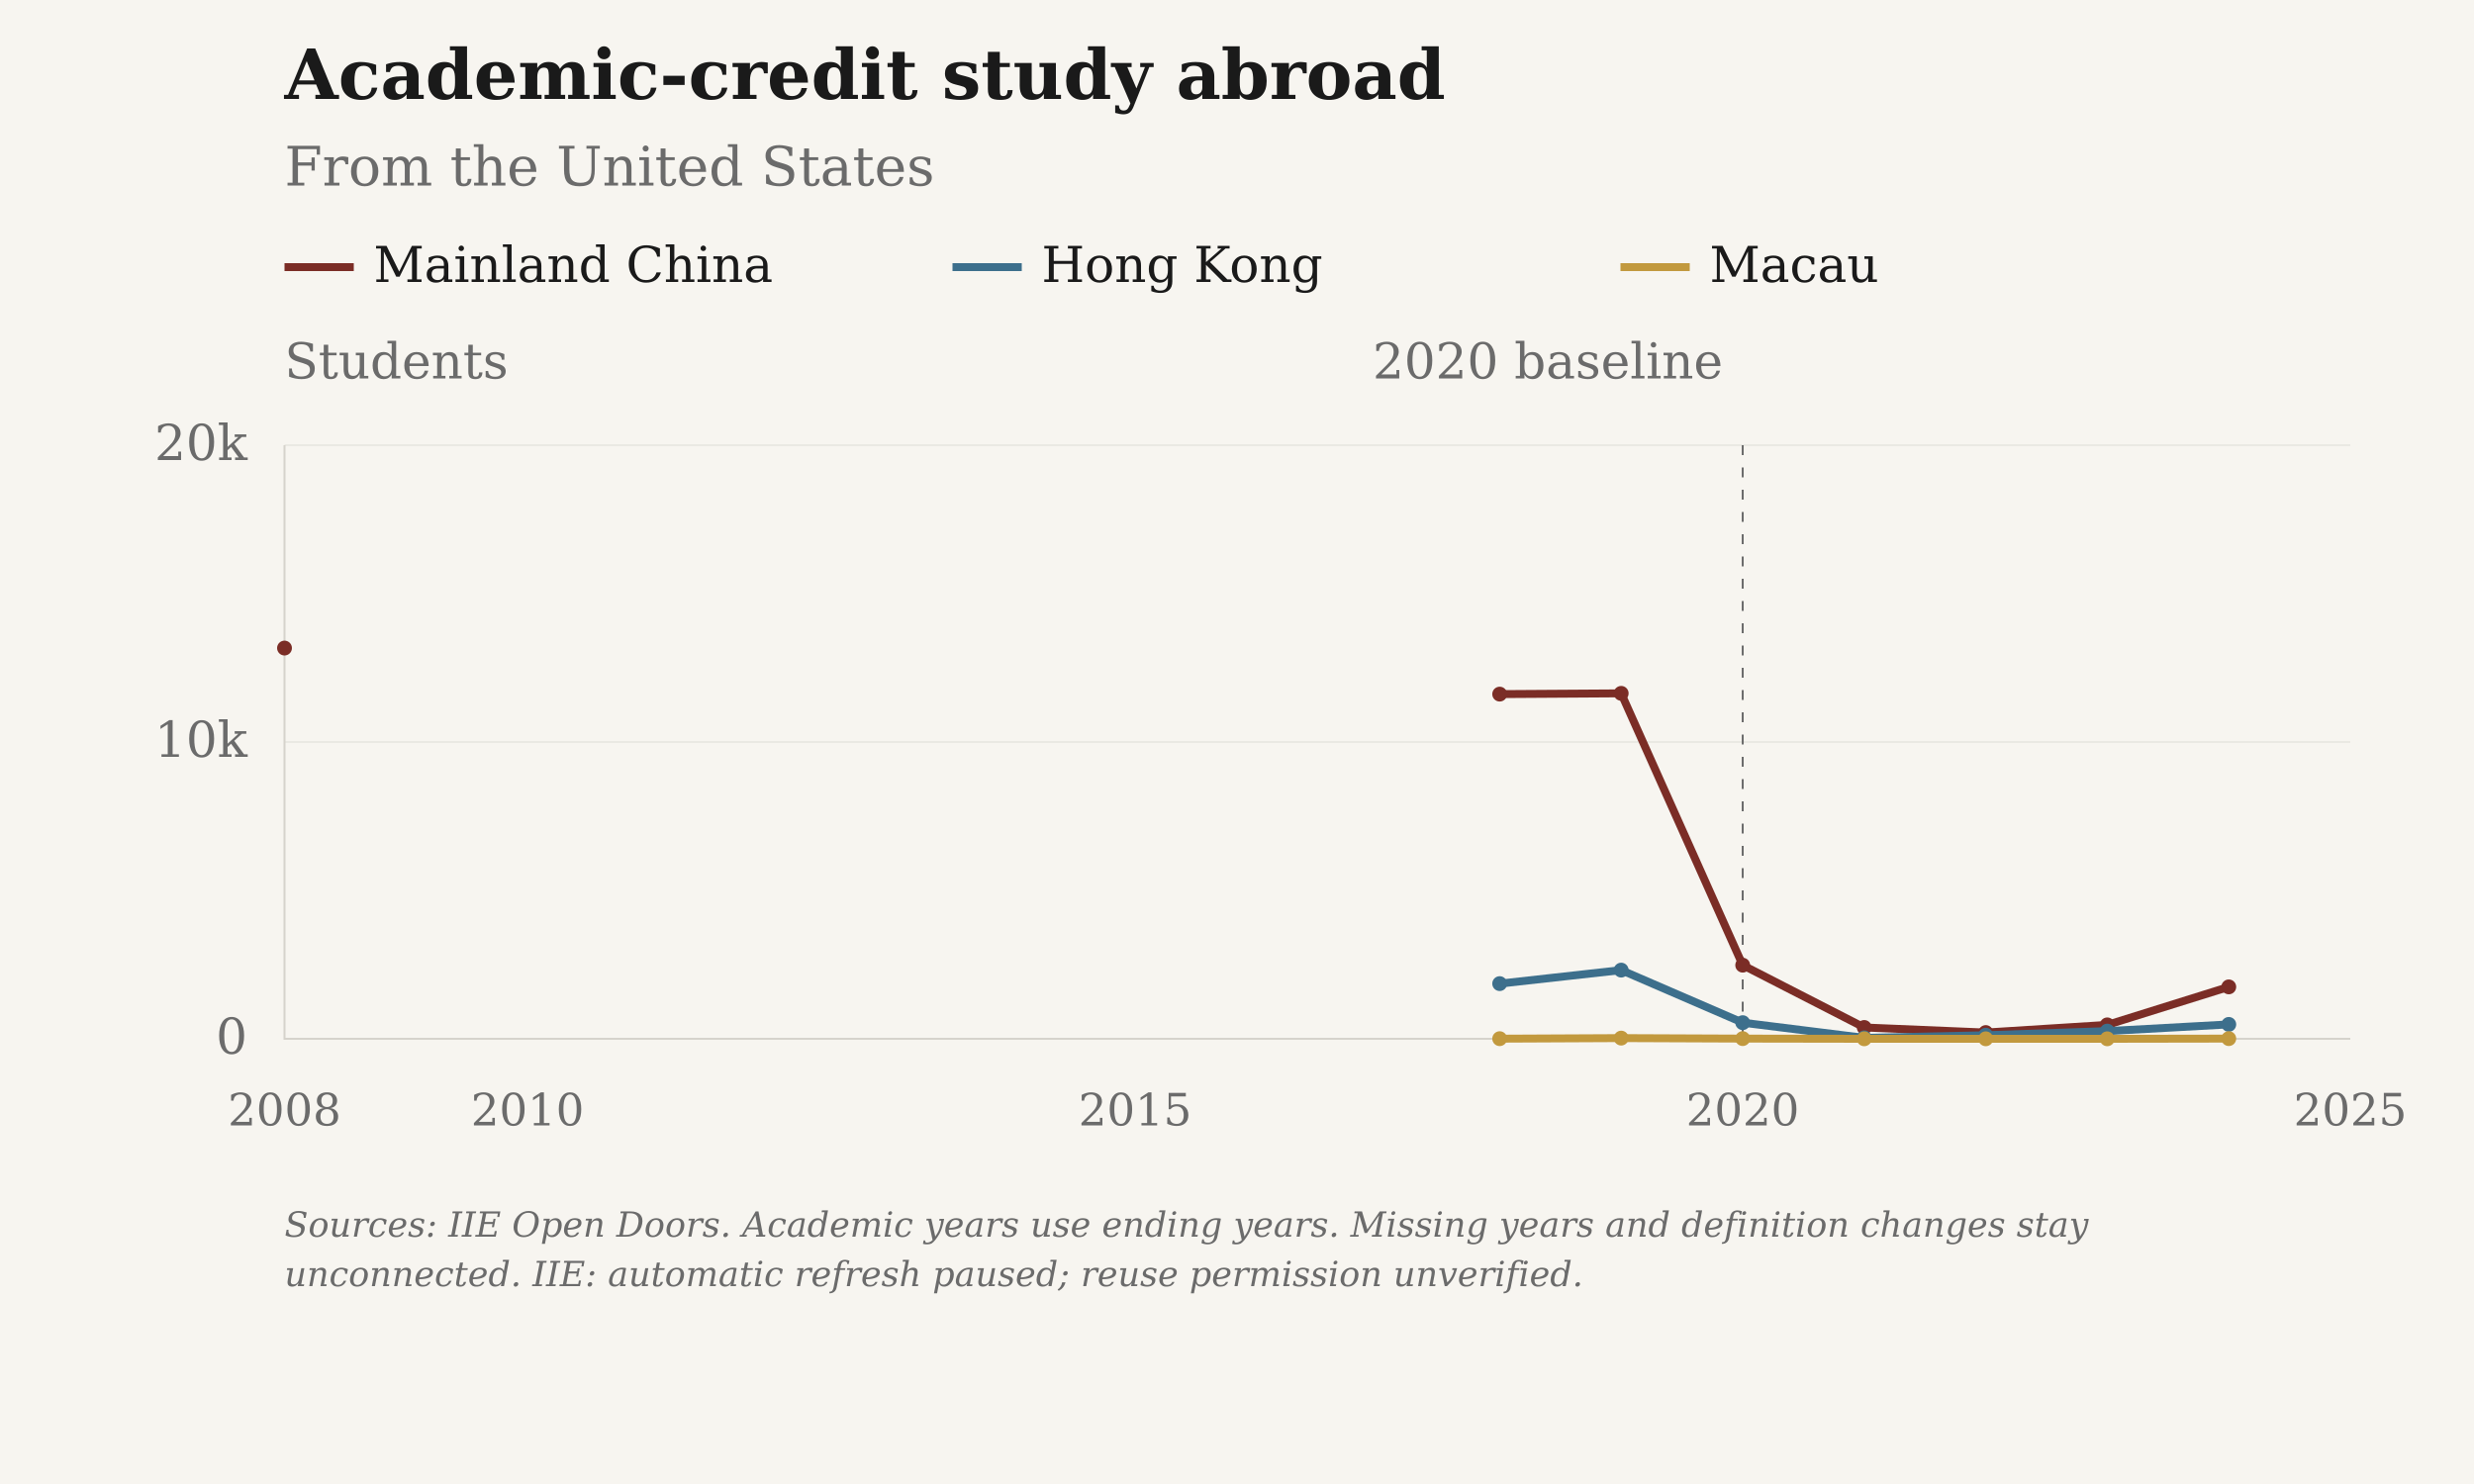
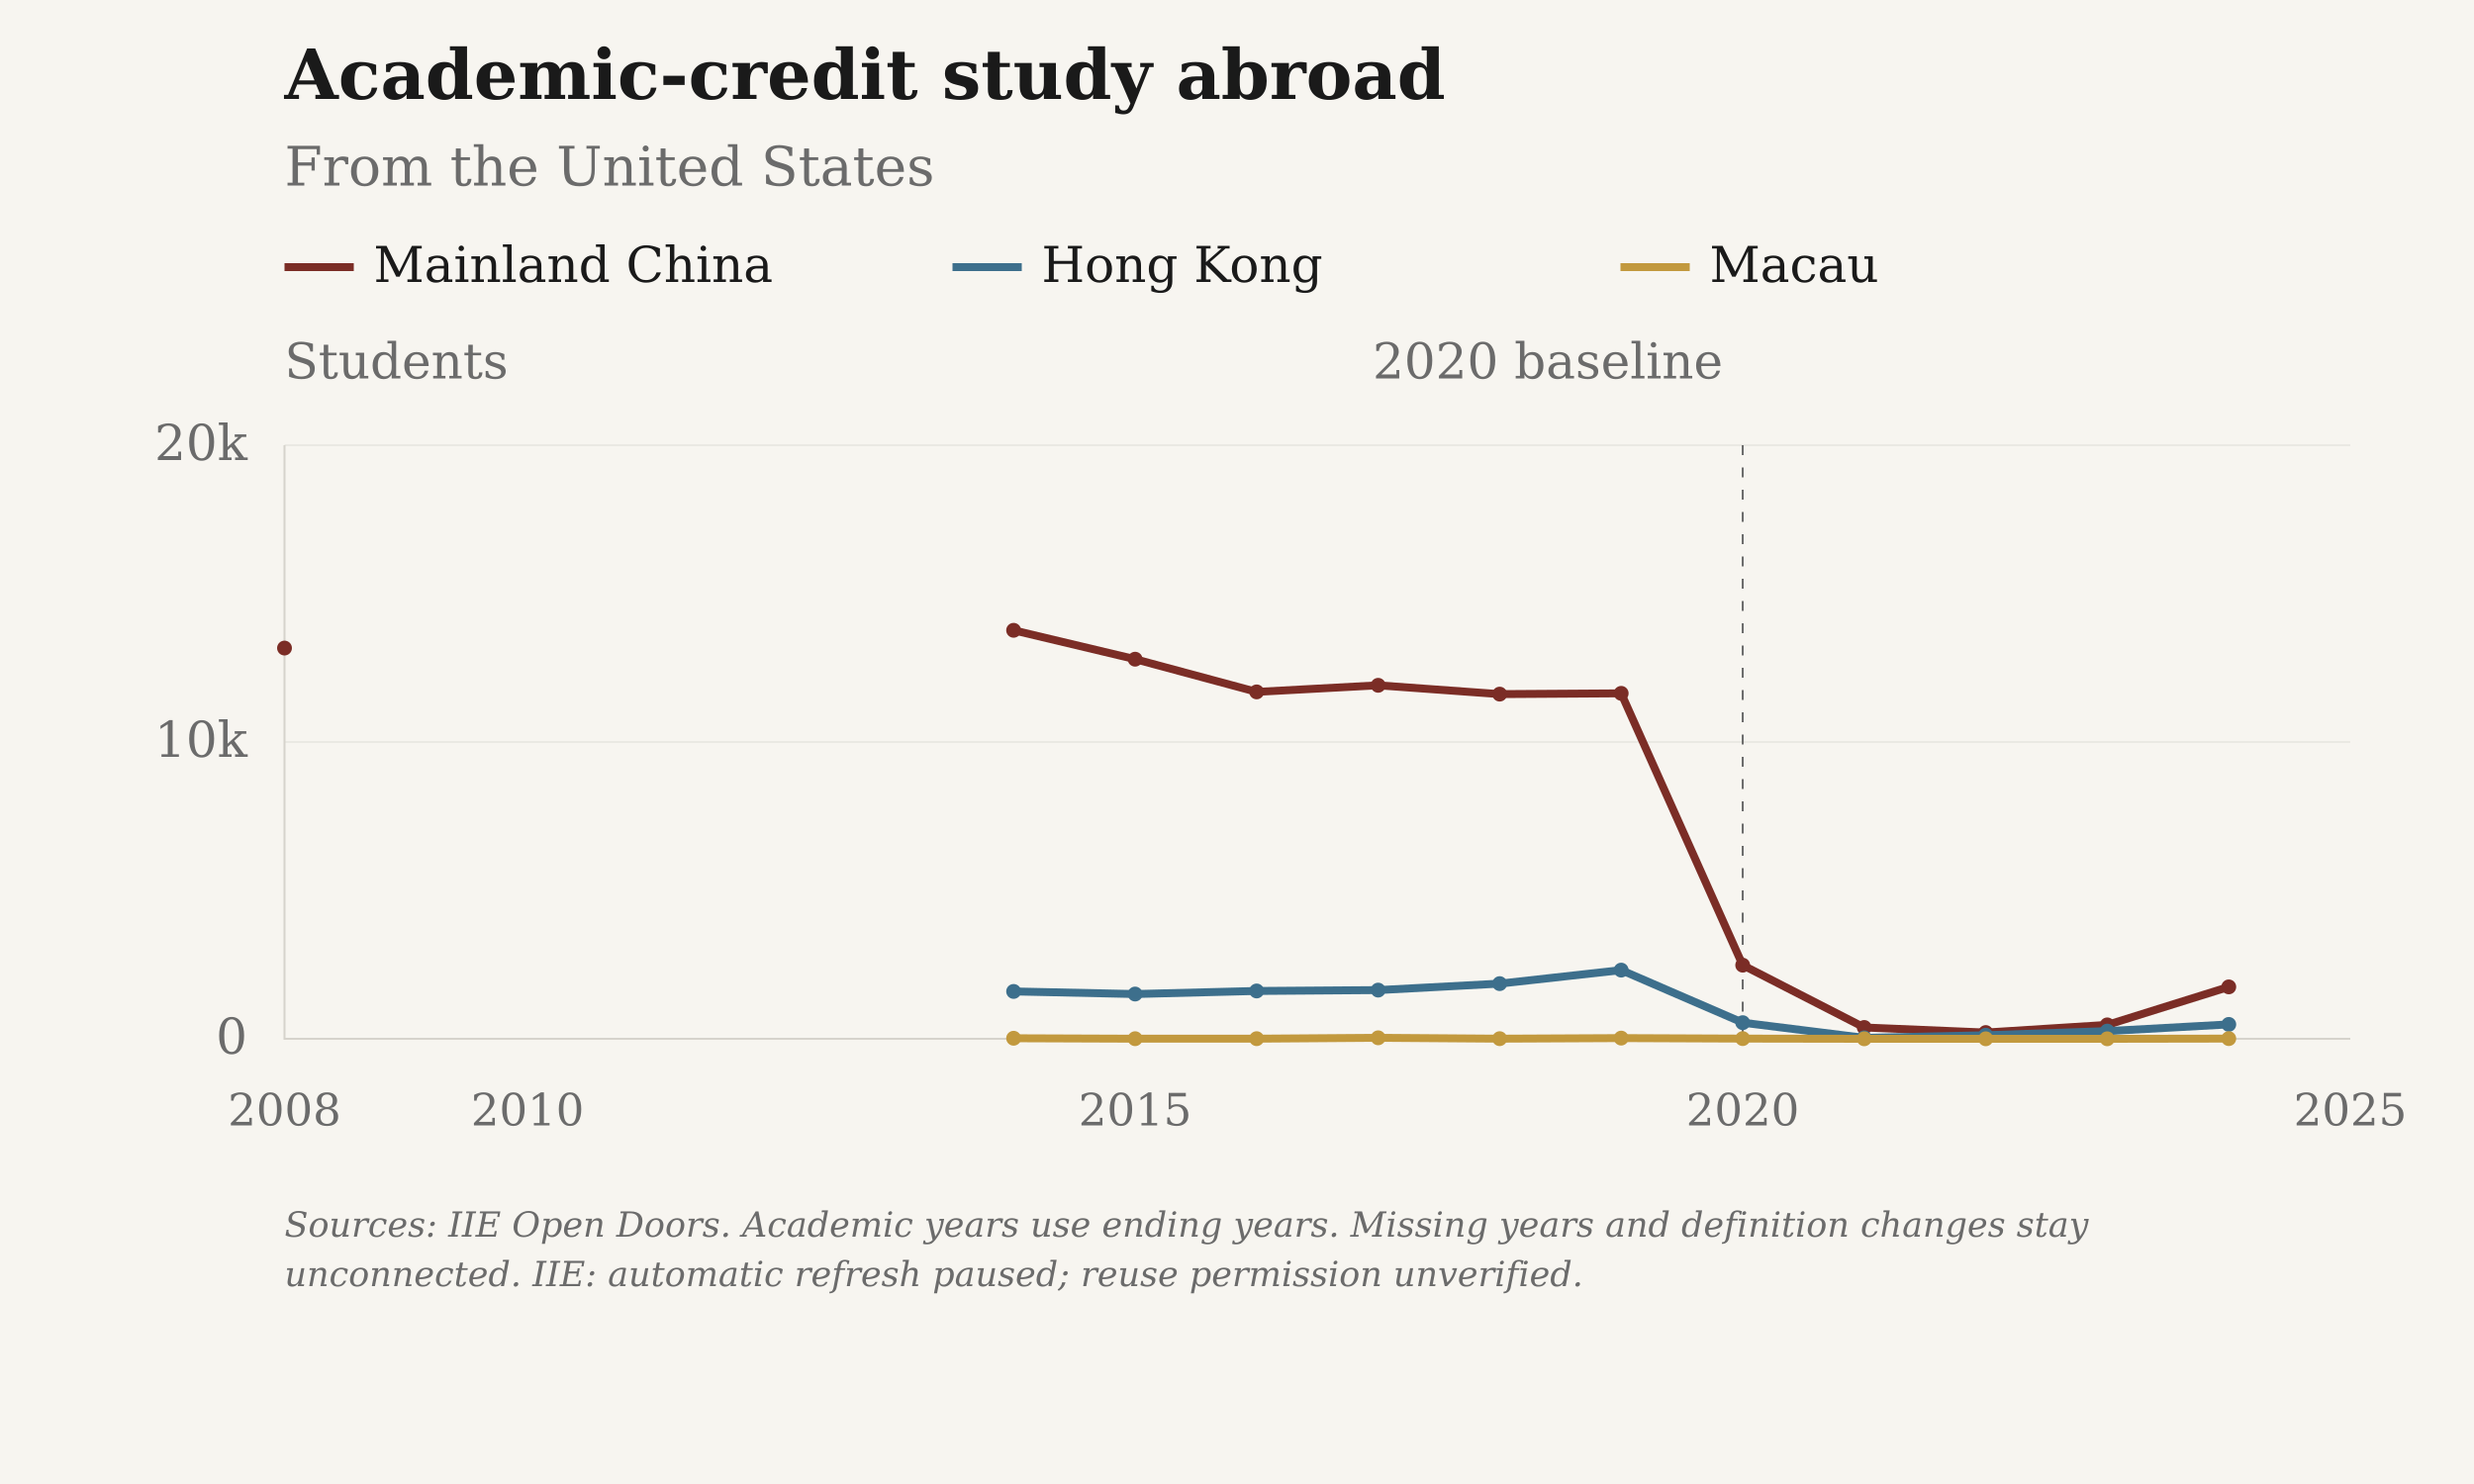
<svg xmlns="http://www.w3.org/2000/svg" viewBox="0 0 1000 600" role="img" aria-label="Academic-credit study abroad: From the United States">
  <rect class="chart-background" width="1000" height="600" fill="#F7F5F0" />
  <g font-family="DejaVu Serif, Georgia, 'Times New Roman', serif" font-size="20" fill="#6B6B6B">
    <text x="115" y="40" font-size="28" font-weight="bold" fill="#1A1A1A">Academic-credit study abroad</text>
    <text x="115" y="75" font-size="22">From the United States</text>
    <path class="legend-swatch" data-geography="CHN" d="M115 108h28" stroke="#7B2D26" stroke-width="3.2" />
    <text x="151" y="114" fill="#1A1A1A">Mainland China</text>
    <path class="legend-swatch" data-geography="HKG" d="M385 108h28" stroke="#3D6F8C" stroke-width="3.2" />
    <text x="421" y="114" fill="#1A1A1A">Hong Kong</text>
    <path class="legend-swatch" data-geography="MAC" d="M655 108h28" stroke="#C2993E" stroke-width="3.2" />
    <text x="691" y="114" fill="#1A1A1A">Macau</text>
    <text x="115" y="153">Students</text>
    <path d="M115 420.00H950" stroke="#D6D3CC" stroke-opacity="0.6" stroke-width="0.5" />
    <text x="100" y="426.00" text-anchor="end">0</text>
    <path d="M115 300.00H950" stroke="#D6D3CC" stroke-opacity="0.6" stroke-width="0.5" />
    <text x="100" y="306.00" text-anchor="end">10k</text>
    <path d="M115 180.00H950" stroke="#D6D3CC" stroke-opacity="0.6" stroke-width="0.5" />
    <text x="100" y="186.00" text-anchor="end">20k</text>
    <text x="115.00" y="455" font-size="18" text-anchor="middle">2008</text>
    <text x="213.24" y="455" font-size="18" text-anchor="middle">2010</text>
    <text x="458.82" y="455" font-size="18" text-anchor="middle">2015</text>
    <text x="704.41" y="455" font-size="18" text-anchor="middle">2020</text>
    <text x="950.00" y="455" font-size="18" text-anchor="middle">2025</text>
    <path d="M115 180V420H950" stroke="#D6D3CC" stroke-width="0.8" fill="none" />
    <path d="M704.41 180V420" stroke="#6B6B6B" stroke-width="0.8" stroke-dasharray="4 5" />
    <text x="696.41" y="153" text-anchor="end">2020 baseline</text>
-     <path class="data-line" data-geography="CHN" data-series-id="iie:USA:CHN:study_abroad" d="M115.00,262.02 M606.18,280.64 L655.29,280.33 L704.41,390.23 L753.53,415.42 L802.65,417.47 L851.76,414.37 L900.88,399.01" fill="none" stroke="#7B2D26" stroke-width="3.2" stroke-linejoin="round" />
+     <path class="data-line" data-geography="CHN" data-series-id="iie:USA:CHN:study_abroad" d="M115.00,262.02 M409.71,254.84 L458.82,266.52 L507.94,279.74 L557.06,277.08 L606.18,280.64 L655.29,280.33 L704.41,390.23 L753.53,415.42 L802.65,417.47 L851.76,414.37 L900.88,399.01" fill="none" stroke="#7B2D26" stroke-width="3.2" stroke-linejoin="round" />
    <circle data-geography="CHN" data-period="2007/08" cx="115.00" cy="262.02" r="3" fill="#7B2D26" />
+     <circle data-geography="CHN" data-period="2013/14" cx="409.71" cy="254.84" r="3" fill="#7B2D26" />
+     <circle data-geography="CHN" data-period="2014/15" cx="458.82" cy="266.52" r="3" fill="#7B2D26" />
+     <circle data-geography="CHN" data-period="2015/16" cx="507.94" cy="279.74" r="3" fill="#7B2D26" />
+     <circle data-geography="CHN" data-period="2016/17" cx="557.06" cy="277.08" r="3" fill="#7B2D26" />
    <circle data-geography="CHN" data-period="2017/18" cx="606.18" cy="280.64" r="3" fill="#7B2D26" />
    <circle data-geography="CHN" data-period="2018/19" cx="655.29" cy="280.33" r="3" fill="#7B2D26" />
    <circle data-geography="CHN" data-period="2019/20" cx="704.41" cy="390.23" r="3" fill="#7B2D26" />
    <circle data-geography="CHN" data-period="2020/21" cx="753.53" cy="415.42" r="3" fill="#7B2D26" />
    <circle data-geography="CHN" data-period="2021/22" cx="802.65" cy="417.47" r="3" fill="#7B2D26" />
    <circle data-geography="CHN" data-period="2022/23" cx="851.76" cy="414.37" r="3" fill="#7B2D26" />
    <circle data-geography="CHN" data-period="2023/24" cx="900.88" cy="399.01" r="3" fill="#7B2D26" />
-     <path class="data-line" data-geography="HKG" data-series-id="iie:USA:HKG:study_abroad" d="M606.18,397.69 L655.29,392.23 L704.41,413.48 L753.53,419.62 L802.65,418.56 L851.76,416.89 L900.88,414.18" fill="none" stroke="#3D6F8C" stroke-width="3.2" stroke-linejoin="round" />
+     <path class="data-line" data-geography="HKG" data-series-id="iie:USA:HKG:study_abroad" d="M409.71,400.85 L458.82,401.90 L507.94,400.66 L557.06,400.31 L606.18,397.69 L655.29,392.23 L704.41,413.48 L753.53,419.62 L802.65,418.56 L851.76,416.89 L900.88,414.18" fill="none" stroke="#3D6F8C" stroke-width="3.2" stroke-linejoin="round" />
+     <circle data-geography="HKG" data-period="2013/14" cx="409.71" cy="400.85" r="3" fill="#3D6F8C" />
+     <circle data-geography="HKG" data-period="2014/15" cx="458.82" cy="401.90" r="3" fill="#3D6F8C" />
+     <circle data-geography="HKG" data-period="2015/16" cx="507.94" cy="400.66" r="3" fill="#3D6F8C" />
+     <circle data-geography="HKG" data-period="2016/17" cx="557.06" cy="400.31" r="3" fill="#3D6F8C" />
    <circle data-geography="HKG" data-period="2017/18" cx="606.18" cy="397.69" r="3" fill="#3D6F8C" />
    <circle data-geography="HKG" data-period="2018/19" cx="655.29" cy="392.23" r="3" fill="#3D6F8C" />
    <circle data-geography="HKG" data-period="2019/20" cx="704.41" cy="413.48" r="3" fill="#3D6F8C" />
    <circle data-geography="HKG" data-period="2020/21" cx="753.53" cy="419.62" r="3" fill="#3D6F8C" />
    <circle data-geography="HKG" data-period="2021/22" cx="802.65" cy="418.56" r="3" fill="#3D6F8C" />
    <circle data-geography="HKG" data-period="2022/23" cx="851.76" cy="416.89" r="3" fill="#3D6F8C" />
    <circle data-geography="HKG" data-period="2023/24" cx="900.88" cy="414.18" r="3" fill="#3D6F8C" />
-     <path class="data-line" data-geography="MAC" data-series-id="iie:USA:MAC:study_abroad" d="M606.18,419.95 L655.29,419.72 L704.41,419.92 L753.53,420.00 L802.65,420.00 L851.76,420.00 L900.88,419.92" fill="none" stroke="#C2993E" stroke-width="3.2" stroke-linejoin="round" />
+     <path class="data-line" data-geography="MAC" data-series-id="iie:USA:MAC:study_abroad" d="M409.71,419.78 L458.82,419.96 L507.94,419.95 L557.06,419.60 L606.18,419.95 L655.29,419.72 L704.41,419.92 L753.53,420.00 L802.65,420.00 L851.76,420.00 L900.88,419.92" fill="none" stroke="#C2993E" stroke-width="3.2" stroke-linejoin="round" />
+     <circle data-geography="MAC" data-period="2013/14" cx="409.71" cy="419.78" r="3" fill="#C2993E" />
+     <circle data-geography="MAC" data-period="2014/15" cx="458.82" cy="419.96" r="3" fill="#C2993E" />
+     <circle data-geography="MAC" data-period="2015/16" cx="507.94" cy="419.95" r="3" fill="#C2993E" />
+     <circle data-geography="MAC" data-period="2016/17" cx="557.06" cy="419.60" r="3" fill="#C2993E" />
    <circle data-geography="MAC" data-period="2017/18" cx="606.18" cy="419.95" r="3" fill="#C2993E" />
    <circle data-geography="MAC" data-period="2018/19" cx="655.29" cy="419.72" r="3" fill="#C2993E" />
    <circle data-geography="MAC" data-period="2019/20" cx="704.41" cy="419.92" r="3" fill="#C2993E" />
    <circle data-geography="MAC" data-period="2020/21" cx="753.53" cy="420.00" r="3" fill="#C2993E" />
    <circle data-geography="MAC" data-period="2021/22" cx="802.65" cy="420.00" r="3" fill="#C2993E" />
    <circle data-geography="MAC" data-period="2022/23" cx="851.76" cy="420.00" r="3" fill="#C2993E" />
    <circle data-geography="MAC" data-period="2023/24" cx="900.88" cy="419.92" r="3" fill="#C2993E" />
    <text class="figure-source" x="115" y="500" font-size="14" font-style="italic">Sources: IIE Open Doors. Academic years use ending years. Missing years and definition changes stay</text>
    <text class="figure-source" x="115" y="520" font-size="14" font-style="italic">unconnected. IIE: automatic refresh paused; reuse permission unverified.</text>
  </g>
</svg>
